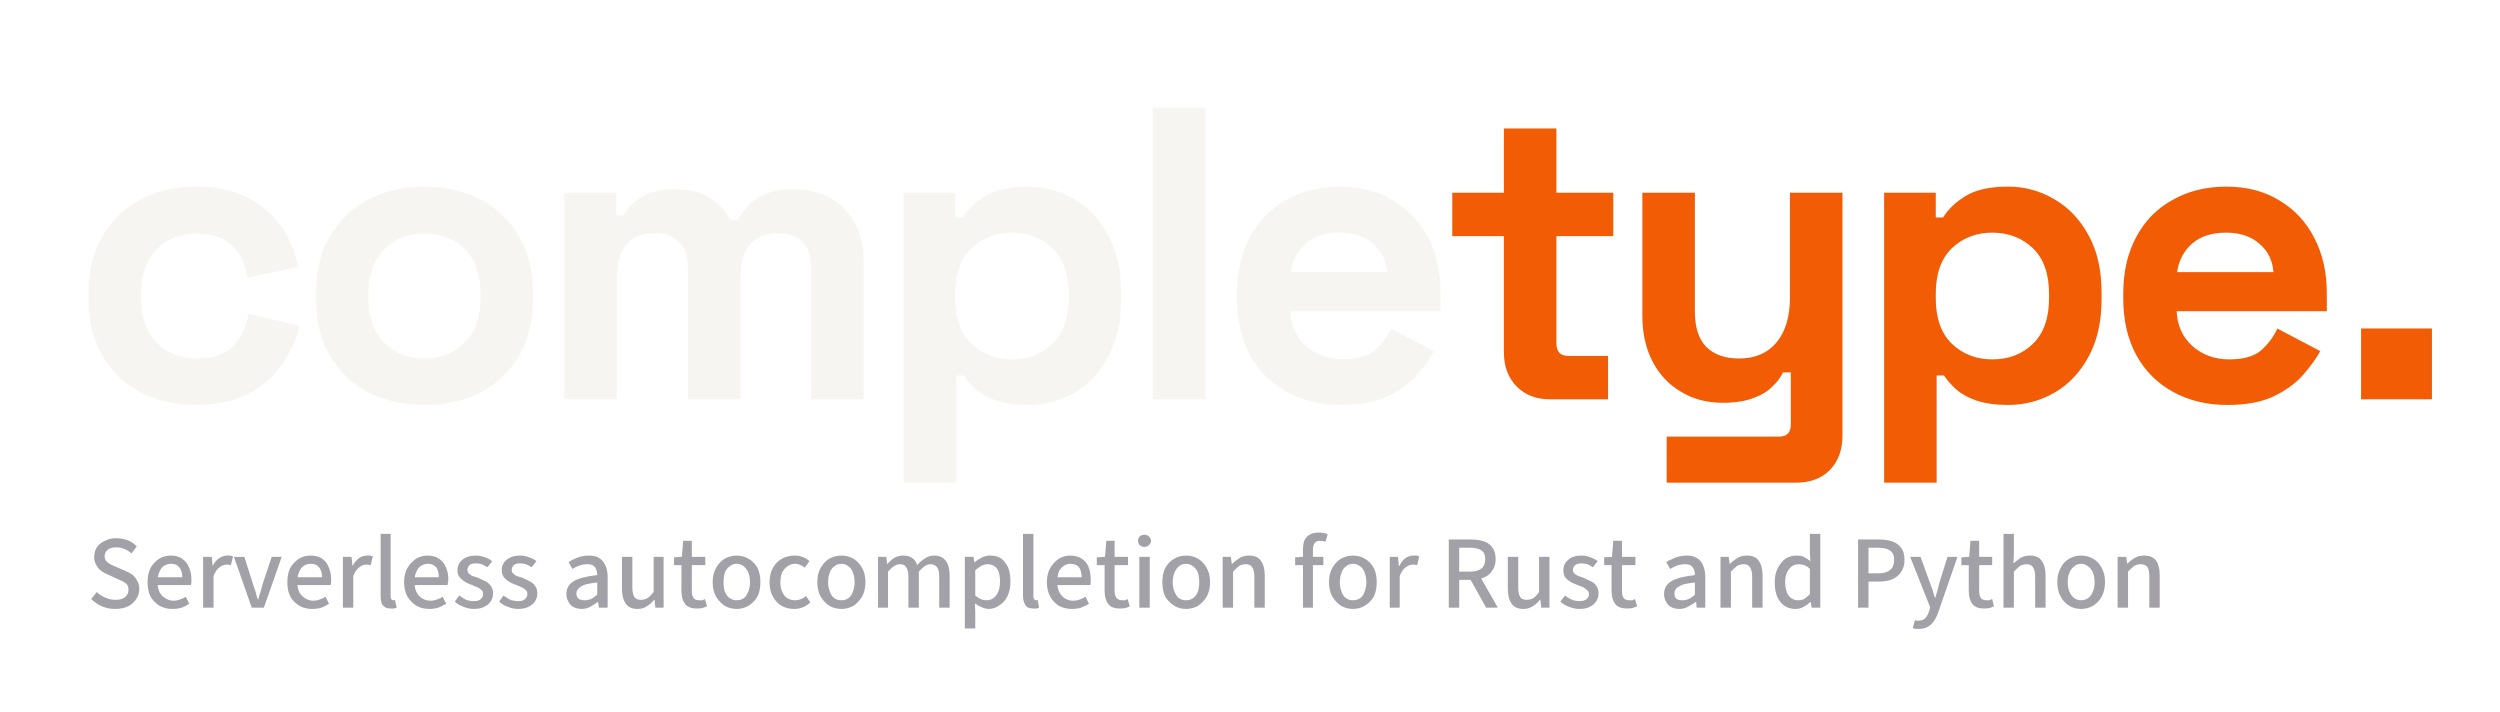
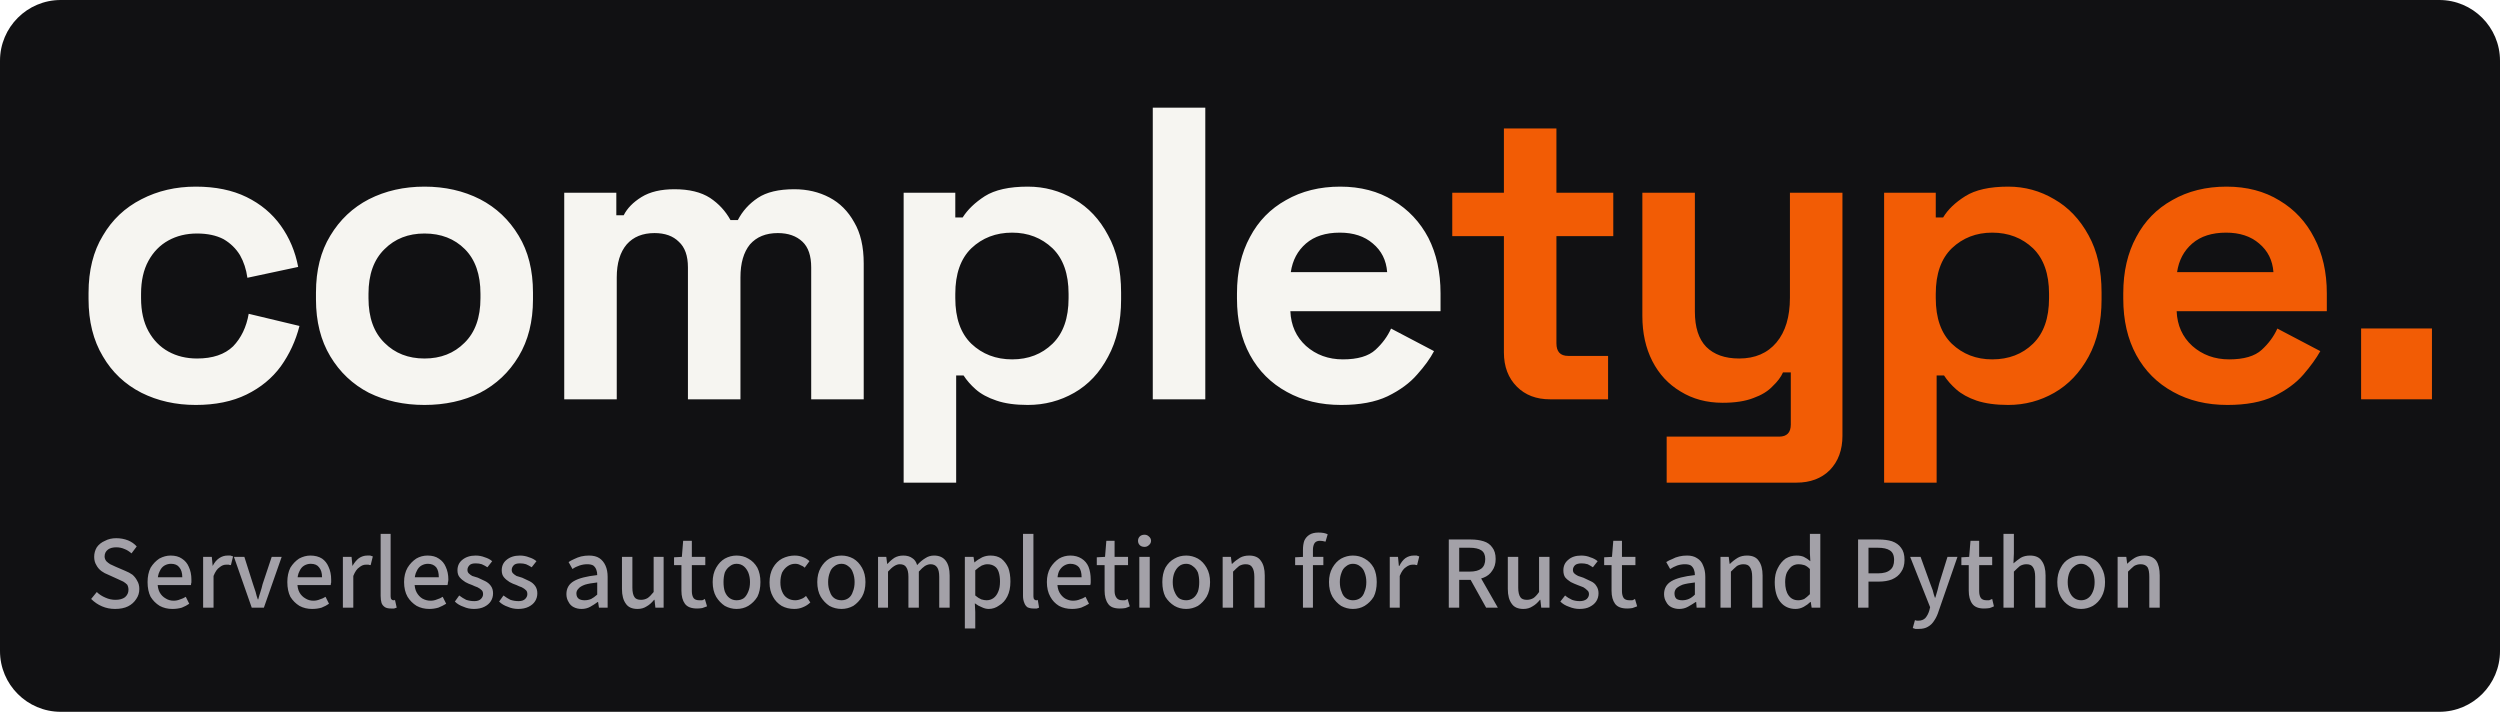
<svg xmlns="http://www.w3.org/2000/svg" viewBox="0 0 576 164" width="576" height="164" role="img" aria-label="completype: serverless autocompletion for rust and python">
+   <rect width="576" height="164" rx="14" fill="#111113" />
  <path d="M45.1 93.3Q38.2 93.3 32.6 90.5Q26.9 87.6 23.7 82.1Q20.4 76.6 20.4 68.9V67.5Q20.4 59.7 23.7 54.3Q26.9 48.8 32.6 45.9Q38.2 43 45.1 43Q51.9 43 56.8 45.4Q61.7 47.8 64.7 52Q67.7 56.2 68.7 61.5L57 64Q56.6 61.1 55.3 58.8Q53.9 56.5 51.5 55.1Q49 53.8 45.4 53.8Q41.7 53.8 38.8 55.4Q35.9 57 34.2 60.1Q32.5 63.2 32.5 67.7V68.7Q32.5 73.2 34.2 76.3Q35.9 79.4 38.8 81Q41.7 82.6 45.4 82.6Q50.8 82.6 53.7 79.8Q56.5 76.9 57.3 72.3L69 75.1Q67.7 80.2 64.7 84.4Q61.7 88.5 56.8 90.9Q51.9 93.3 45.1 93.3ZM97.8 93.3Q90.7 93.3 85 90.5Q79.4 87.6 76.1 82.1Q72.8 76.6 72.8 69V67.4Q72.8 59.7 76.1 54.3Q79.4 48.8 85 45.9Q90.7 43 97.8 43Q104.9 43 110.6 45.9Q116.2 48.8 119.5 54.3Q122.8 59.7 122.8 67.4V69Q122.8 76.6 119.5 82.1Q116.2 87.6 110.6 90.5Q104.9 93.3 97.8 93.3ZM97.8 82.6Q103.4 82.6 107 79Q110.7 75.4 110.7 68.7V67.7Q110.7 61 107.1 57.4Q103.5 53.8 97.8 53.8Q92.2 53.8 88.6 57.4Q84.9 61 84.9 67.7V68.7Q84.9 75.4 88.6 79Q92.2 82.6 97.8 82.6ZM130 92V44.4H142V49.6H143.7Q144.9 47.2 147.8 45.4Q150.7 43.6 155.4 43.6Q160.5 43.6 163.6 45.6Q166.6 47.6 168.3 50.7H170Q171.6 47.6 174.6 45.6Q177.6 43.6 183 43.6Q187.5 43.6 191.1 45.5Q194.7 47.4 196.8 51.2Q199 54.9 199 60.7V92H186.9V61.6Q186.9 57.6 184.9 55.7Q182.8 53.7 179.2 53.7Q175.1 53.7 172.8 56.3Q170.6 59 170.6 63.9V92H158.5V61.6Q158.5 57.6 156.4 55.7Q154.4 53.7 150.8 53.7Q146.7 53.7 144.4 56.3Q142.1 59 142.1 63.9V92ZM208.2 111.2V44.4H220.1V50.1H221.8Q223.5 47.4 226.9 45.2Q230.4 43 236.8 43Q242.6 43 247.5 45.9Q252.4 48.7 255.3 54.2Q258.3 59.6 258.3 67.4V69Q258.3 76.7 255.3 82.2Q252.4 87.7 247.5 90.5Q242.6 93.3 236.8 93.3Q232.5 93.3 229.6 92.3Q226.6 91.3 224.8 89.7Q223.1 88.2 222 86.5H220.3V111.2ZM233.2 82.8Q238.8 82.8 242.5 79.2Q246.2 75.6 246.2 68.7V67.7Q246.2 60.8 242.5 57.2Q238.7 53.6 233.2 53.6Q227.6 53.6 223.8 57.2Q220.1 60.8 220.1 67.7V68.7Q220.1 75.6 223.8 79.2Q227.6 82.8 233.2 82.8ZM265.6 92V24.8H277.7V92ZM309 93.3Q301.9 93.3 296.5 90.3Q291 87.3 288 81.8Q285 76.3 285 68.8V67.6Q285 60.1 288 54.6Q290.9 49.1 296.3 46.1Q301.7 43 308.8 43Q315.8 43 321 46.2Q326.2 49.3 329.1 54.8Q331.9 60.3 331.9 67.6V71.7H297.3Q297.5 76.6 300.9 79.7Q304.4 82.8 309.4 82.8Q314.5 82.8 316.9 80.6Q319.3 78.4 320.5 75.7L330.4 80.9Q329.1 83.4 326.5 86.3Q324 89.2 319.7 91.3Q315.5 93.3 309 93.3ZM297.4 62.7H319.6Q319.3 58.6 316.3 56.1Q313.4 53.6 308.7 53.6Q303.8 53.6 300.9 56.1Q298 58.6 297.4 62.7Z" fill="#F6F5F1" />
  <path d="M357.1 92Q352.4 92 349.5 89.1Q346.5 86.1 346.5 81.2V54.4H334.6V44.4H346.5V29.6H358.6V44.4H371.7V54.4H358.6V79.1Q358.6 82 361.3 82H370.5V92ZM384 111.2V100.6H409.9Q412.6 100.6 412.6 97.8V85.8H410.8Q410.1 87.4 408.4 89Q406.8 90.7 404 91.7Q401.2 92.8 396.9 92.8Q391.4 92.8 387.2 90.2Q383 87.7 380.7 83.2Q378.4 78.7 378.4 72.8V44.4H390.5V71.8Q390.5 77.2 393.1 79.9Q395.8 82.6 400.7 82.6Q406.2 82.6 409.3 78.9Q412.4 75.2 412.4 68.6V44.4H424.5V100.4Q424.5 105.3 421.6 108.3Q418.7 111.2 413.9 111.2ZM434.1 111.2V44.4H446V50.1H447.7Q449.3 47.4 452.8 45.2Q456.3 43 462.7 43Q468.4 43 473.3 45.9Q478.2 48.7 481.2 54.2Q484.2 59.6 484.2 67.4V69Q484.2 76.7 481.2 82.2Q478.2 87.7 473.3 90.5Q468.4 93.3 462.7 93.3Q458.4 93.3 455.4 92.3Q452.5 91.3 450.7 89.7Q449 88.2 447.9 86.5H446.2V111.2ZM459 82.8Q464.7 82.8 468.4 79.2Q472.1 75.6 472.1 68.7V67.7Q472.1 60.8 468.4 57.2Q464.6 53.6 459 53.6Q453.5 53.6 449.7 57.2Q446 60.8 446 67.7V68.7Q446 75.6 449.7 79.2Q453.5 82.8 459 82.8ZM513.2 93.3Q506.1 93.3 500.7 90.3Q495.2 87.3 492.2 81.8Q489.2 76.3 489.2 68.8V67.6Q489.2 60.1 492.2 54.6Q495.1 49.1 500.5 46.1Q505.9 43 513 43Q520 43 525.2 46.2Q530.4 49.3 533.2 54.8Q536.1 60.3 536.1 67.6V71.7H501.5Q501.7 76.6 505.1 79.7Q508.6 82.8 513.6 82.8Q518.7 82.8 521.1 80.6Q523.5 78.4 524.7 75.7L534.6 80.9Q533.2 83.4 530.7 86.3Q528.2 89.2 523.9 91.3Q519.7 93.3 513.2 93.3ZM501.6 62.7H523.8Q523.5 58.6 520.5 56.1Q517.6 53.6 512.9 53.6Q508 53.6 505.1 56.1Q502.2 58.6 501.6 62.7Z" fill="#F25C05" />
  <rect x="544.00" y="75.68" width="16.32" height="16.32" fill="#F25C05" />
  <path d="M26.5 140.3Q24.9 140.3 23.5 139.7Q22.1 139.1 21 138L22.3 136.4Q23.1 137.2 24.3 137.7Q25.4 138.2 26.6 138.2Q28 138.2 28.8 137.6Q29.6 136.9 29.6 135.9Q29.6 135.2 29.3 134.7Q28.9 134.3 28.4 134Q27.8 133.7 27.1 133.4L24.9 132.4Q24.1 132.1 23.4 131.6Q22.6 131 22.2 130.2Q21.7 129.4 21.7 128.3Q21.7 127.1 22.3 126.1Q23 125.1 24.2 124.6Q25.3 124 26.8 124Q28.2 124 29.5 124.5Q30.7 125 31.5 125.9L30.3 127.5Q29.5 126.8 28.7 126.5Q27.8 126.1 26.8 126.1Q25.6 126.1 24.9 126.6Q24.1 127.2 24.1 128.2Q24.1 128.8 24.5 129.3Q24.9 129.7 25.4 130Q26 130.3 26.7 130.6L28.8 131.5Q29.8 131.9 30.5 132.4Q31.2 133 31.6 133.8Q32.1 134.6 32.1 135.7Q32.1 137 31.4 138Q30.7 139.1 29.5 139.7Q28.3 140.3 26.5 140.3ZM39.7 140.3Q38.1 140.3 36.8 139.6Q35.5 138.8 34.7 137.5Q34 136.1 34 134.1Q34 132.2 34.7 130.8Q35.5 129.5 36.7 128.7Q38 128 39.3 128Q40.9 128 41.9 128.7Q43 129.4 43.5 130.6Q44.1 131.9 44.1 133.5Q44.1 133.9 44.1 134.2Q44 134.5 44 134.8H35.7V133H42Q42 131.5 41.3 130.7Q40.7 129.9 39.4 129.9Q38.6 129.9 37.9 130.3Q37.2 130.7 36.8 131.6Q36.3 132.5 36.3 134.1Q36.3 135.6 36.8 136.5Q37.3 137.4 38.2 137.9Q39 138.4 40 138.4Q40.8 138.4 41.5 138.1Q42.2 137.9 42.8 137.5L43.6 139.1Q42.9 139.6 41.9 140Q40.9 140.3 39.7 140.3ZM46.8 140V128.3H48.8L49 130.4H49Q49.6 129.2 50.5 128.6Q51.4 128 52.4 128Q52.8 128 53.1 128Q53.4 128.1 53.7 128.2L53.2 130.2Q52.9 130.2 52.7 130.1Q52.4 130.1 52.1 130.1Q51.3 130.1 50.6 130.7Q49.8 131.2 49.2 132.7V140ZM58 140 53.9 128.3H56.3L58.3 134.6Q58.6 135.5 58.9 136.4Q59.1 137.3 59.4 138.1H59.5Q59.7 137.3 60 136.4Q60.3 135.5 60.5 134.6L62.6 128.3H64.9L60.8 140ZM71.9 140.3Q70.3 140.3 69 139.6Q67.7 138.8 66.9 137.5Q66.2 136.1 66.2 134.1Q66.2 132.2 66.9 130.8Q67.7 129.5 68.9 128.7Q70.2 128 71.5 128Q73.1 128 74.2 128.7Q75.2 129.4 75.7 130.6Q76.3 131.9 76.3 133.5Q76.3 133.9 76.3 134.2Q76.2 134.5 76.2 134.8H67.9V133H74.2Q74.2 131.5 73.5 130.7Q72.9 129.9 71.6 129.9Q70.8 129.9 70.1 130.3Q69.4 130.7 69 131.6Q68.5 132.5 68.5 134.1Q68.5 135.6 69 136.5Q69.5 137.4 70.4 137.9Q71.2 138.4 72.2 138.4Q73 138.4 73.7 138.1Q74.4 137.9 75 137.5L75.8 139.1Q75.1 139.6 74.1 140Q73.1 140.3 71.9 140.3ZM79 140V128.3H81L81.2 130.4H81.2Q81.9 129.2 82.7 128.6Q83.6 128 84.6 128Q85 128 85.3 128Q85.6 128.1 85.9 128.2L85.4 130.2Q85.1 130.2 84.9 130.1Q84.6 130.1 84.3 130.1Q83.5 130.1 82.8 130.7Q82 131.2 81.4 132.7V140ZM90.1 140.2Q89.2 140.2 88.7 139.9Q88.1 139.5 87.9 138.9Q87.7 138.2 87.7 137.3V123H90V137.4Q90 137.9 90.2 138.1Q90.4 138.3 90.6 138.3Q90.7 138.3 90.8 138.3Q90.9 138.3 91 138.2L91.4 140Q91.1 140.1 90.8 140.2Q90.5 140.2 90.1 140.2ZM98.9 140.3Q97.3 140.3 96 139.6Q94.7 138.8 93.9 137.5Q93.1 136.1 93.1 134.1Q93.1 132.2 93.9 130.8Q94.7 129.5 95.9 128.7Q97.1 128 98.5 128Q100.1 128 101.1 128.7Q102.2 129.4 102.7 130.6Q103.3 131.9 103.3 133.5Q103.3 133.9 103.2 134.2Q103.2 134.5 103.1 134.8H94.9V133H101.1Q101.1 131.5 100.5 130.7Q99.8 129.9 98.6 129.9Q97.8 129.9 97.1 130.3Q96.4 130.7 96 131.6Q95.5 132.5 95.5 134.1Q95.5 135.6 96 136.5Q96.5 137.4 97.3 137.9Q98.2 138.4 99.2 138.4Q100 138.4 100.7 138.1Q101.4 137.9 102 137.5L102.8 139.1Q102 139.6 101 140Q100 140.3 98.9 140.3ZM109.2 140.3Q107.9 140.3 106.8 139.8Q105.6 139.4 104.8 138.6L105.8 137.2Q106.6 137.8 107.4 138.2Q108.3 138.5 109.3 138.5Q110.3 138.5 110.8 138Q111.3 137.5 111.3 136.9Q111.3 136.3 111 136Q110.6 135.6 110 135.3Q109.4 135.1 108.8 134.8Q107.9 134.5 107.2 134.1Q106.4 133.6 105.9 133Q105.4 132.4 105.4 131.4Q105.4 129.9 106.5 129Q107.7 128 109.6 128Q110.7 128 111.7 128.4Q112.7 128.7 113.4 129.3L112.3 130.7Q111.7 130.3 111 130Q110.4 129.8 109.6 129.8Q108.6 129.8 108.2 130.2Q107.7 130.7 107.7 131.3Q107.7 131.8 108 132.1Q108.3 132.4 108.8 132.7Q109.4 132.9 110.1 133.1Q111 133.5 111.8 133.9Q112.6 134.3 113.1 135Q113.6 135.7 113.6 136.7Q113.6 137.7 113.1 138.5Q112.6 139.3 111.6 139.8Q110.6 140.3 109.2 140.3ZM119.4 140.3Q118.1 140.3 117 139.8Q115.8 139.4 115 138.6L116 137.2Q116.8 137.8 117.6 138.2Q118.5 138.5 119.5 138.5Q120.5 138.5 121 138Q121.5 137.5 121.5 136.9Q121.5 136.3 121.2 136Q120.8 135.6 120.2 135.3Q119.6 135.1 119 134.8Q118.1 134.5 117.4 134.1Q116.6 133.6 116.1 133Q115.6 132.4 115.6 131.4Q115.6 129.9 116.7 129Q117.9 128 119.8 128Q120.9 128 121.9 128.4Q122.9 128.7 123.6 129.3L122.5 130.7Q121.9 130.3 121.2 130Q120.6 129.8 119.8 129.8Q118.8 129.8 118.4 130.2Q117.9 130.7 117.9 131.3Q117.9 131.8 118.2 132.1Q118.5 132.4 119 132.7Q119.6 132.9 120.3 133.1Q121.2 133.5 122 133.9Q122.8 134.3 123.3 135Q123.8 135.7 123.8 136.7Q123.8 137.7 123.3 138.5Q122.8 139.3 121.8 139.8Q120.8 140.3 119.4 140.3ZM134 140.3Q133 140.3 132.2 139.9Q131.4 139.5 131 138.7Q130.5 137.9 130.5 136.9Q130.5 134.9 132.2 133.9Q133.9 132.9 137.6 132.5Q137.6 131.8 137.4 131.3Q137.2 130.7 136.7 130.3Q136.2 130 135.3 130Q134.4 130 133.5 130.3Q132.6 130.6 131.9 131.1L131 129.5Q131.6 129.1 132.3 128.8Q133.1 128.4 133.9 128.2Q134.8 128 135.7 128Q137.2 128 138.1 128.6Q139 129.2 139.5 130.3Q140 131.4 140 132.9V140H138L137.8 138.7H137.7Q136.9 139.3 136 139.8Q135.1 140.3 134 140.3ZM134.7 138.3Q135.5 138.3 136.2 138Q136.8 137.7 137.6 137V134.2Q135.8 134.4 134.8 134.7Q133.7 135.1 133.3 135.6Q132.8 136.1 132.8 136.7Q132.8 137.6 133.4 138Q133.9 138.3 134.7 138.3ZM146.9 140.3Q145 140.3 144.2 139.1Q143.3 137.9 143.3 135.7V128.3H145.7V135.4Q145.7 136.9 146.2 137.6Q146.6 138.2 147.7 138.2Q148.5 138.2 149.2 137.8Q149.8 137.4 150.6 136.4V128.3H152.9V140H151L150.8 138.2H150.7Q149.9 139.2 149 139.7Q148.1 140.3 146.9 140.3ZM160.6 140.2Q158.6 140.2 157.8 139.1Q157 138 157 136.1V130.2H155.3V128.4L157.1 128.3L157.4 124.6H159.4V128.3H162.5V130.2H159.4V136.2Q159.4 137.2 159.8 137.8Q160.2 138.3 161.1 138.3Q161.4 138.3 161.8 138.3Q162.1 138.2 162.4 138L162.9 139.7Q162.4 139.9 161.8 140.1Q161.2 140.2 160.6 140.2ZM169.7 140.3Q168.3 140.3 167 139.6Q165.8 138.8 165 137.5Q164.2 136.1 164.2 134.1Q164.2 132.2 165 130.8Q165.8 129.4 167 128.7Q168.3 128 169.7 128Q171.2 128 172.4 128.7Q173.7 129.4 174.5 130.8Q175.2 132.2 175.2 134.1Q175.2 136.1 174.5 137.5Q173.7 138.8 172.4 139.6Q171.2 140.3 169.7 140.3ZM169.7 138.3Q170.7 138.3 171.4 137.8Q172 137.3 172.4 136.3Q172.8 135.4 172.8 134.1Q172.8 132.9 172.4 131.9Q172 131 171.4 130.5Q170.7 129.9 169.7 129.9Q168.8 129.9 168.1 130.5Q167.4 131 167 131.9Q166.7 132.9 166.7 134.1Q166.7 135.4 167 136.3Q167.4 137.3 168.1 137.8Q168.8 138.3 169.7 138.3ZM183 140.3Q181.4 140.3 180.1 139.6Q178.8 138.8 178.1 137.5Q177.3 136.1 177.3 134.2Q177.3 132.2 178.1 130.8Q178.9 129.4 180.2 128.7Q181.6 128 183.1 128Q184.2 128 185.1 128.4Q185.9 128.7 186.5 129.3L185.4 130.8Q185 130.4 184.4 130.2Q183.9 129.9 183.2 129.9Q182.2 129.9 181.4 130.5Q180.7 131 180.2 131.9Q179.8 132.9 179.8 134.2Q179.8 135.4 180.2 136.3Q180.6 137.3 181.4 137.8Q182.2 138.3 183.2 138.3Q183.9 138.3 184.6 138Q185.2 137.8 185.7 137.3L186.7 138.8Q186 139.5 185 139.9Q184.1 140.3 183 140.3ZM193.9 140.3Q192.4 140.3 191.1 139.6Q189.9 138.8 189.1 137.5Q188.3 136.1 188.3 134.1Q188.3 132.2 189.1 130.8Q189.9 129.4 191.1 128.7Q192.4 128 193.9 128Q195.3 128 196.6 128.7Q197.8 129.4 198.6 130.8Q199.4 132.2 199.4 134.1Q199.4 136.1 198.6 137.5Q197.8 138.8 196.6 139.6Q195.3 140.3 193.9 140.3ZM193.9 138.3Q194.8 138.3 195.5 137.8Q196.2 137.3 196.5 136.3Q196.9 135.4 196.9 134.1Q196.9 132.9 196.5 131.9Q196.2 131 195.5 130.5Q194.8 129.9 193.9 129.9Q192.9 129.9 192.2 130.5Q191.5 131 191.2 131.9Q190.8 132.9 190.8 134.1Q190.8 135.4 191.2 136.3Q191.5 137.3 192.2 137.8Q192.9 138.3 193.9 138.3ZM202.3 140V128.3H204.2L204.4 129.9H204.5Q205.2 129.1 206.1 128.5Q207 128 208.1 128Q209.4 128 210.2 128.6Q211 129.1 211.3 130.2Q212.2 129.2 213.2 128.6Q214.1 128 215.2 128Q217 128 217.9 129.2Q218.8 130.4 218.8 132.6V140H216.4V132.9Q216.4 131.4 215.9 130.7Q215.4 130 214.4 130Q213.8 130 213.1 130.4Q212.5 130.8 211.7 131.7V140H209.3V132.9Q209.3 131.4 208.8 130.7Q208.4 130 207.3 130Q206.1 130 204.6 131.7V140ZM222.3 144.8V128.3H224.3L224.5 129.6H224.5Q225.3 128.9 226.3 128.4Q227.2 128 228.2 128Q229.7 128 230.7 128.7Q231.7 129.5 232.3 130.8Q232.8 132.1 232.8 134Q232.8 136 232.1 137.4Q231.4 138.8 230.2 139.5Q229.1 140.3 227.8 140.3Q227 140.3 226.2 139.9Q225.4 139.6 224.6 139L224.7 141V144.8ZM227.3 138.3Q228.2 138.3 228.9 137.8Q229.6 137.3 230 136.3Q230.4 135.4 230.4 134Q230.4 132.7 230.1 131.8Q229.8 130.9 229.2 130.5Q228.5 130 227.5 130Q226.9 130 226.2 130.3Q225.5 130.7 224.7 131.4V137.2Q225.4 137.8 226.1 138.1Q226.8 138.3 227.3 138.3ZM238.1 140.2Q237.3 140.2 236.7 139.9Q236.2 139.5 236 138.9Q235.7 138.2 235.7 137.3V123H238.1V137.4Q238.1 137.9 238.3 138.1Q238.5 138.3 238.7 138.3Q238.8 138.3 238.9 138.3Q239 138.3 239.1 138.2L239.4 140Q239.2 140.1 238.9 140.2Q238.6 140.2 238.1 140.2ZM247 140.3Q245.3 140.3 244 139.6Q242.7 138.8 242 137.5Q241.2 136.1 241.2 134.1Q241.2 132.2 242 130.8Q242.8 129.5 244 128.7Q245.2 128 246.6 128Q248.1 128 249.2 128.7Q250.3 129.4 250.8 130.6Q251.3 131.9 251.3 133.5Q251.3 133.9 251.3 134.2Q251.3 134.5 251.2 134.8H243V133H249.2Q249.2 131.5 248.6 130.7Q247.9 129.9 246.6 129.9Q245.9 129.9 245.2 130.3Q244.5 130.7 244 131.6Q243.6 132.5 243.6 134.1Q243.6 135.6 244.1 136.5Q244.6 137.4 245.4 137.9Q246.3 138.4 247.2 138.4Q248.1 138.4 248.8 138.1Q249.5 137.9 250.1 137.5L250.9 139.1Q250.1 139.6 249.1 140Q248.1 140.3 247 140.3ZM258 140.2Q256 140.2 255.3 139.1Q254.5 138 254.5 136.1V130.2H252.7V128.4L254.6 128.3L254.9 124.6H256.8V128.3H259.9V130.2H256.8V136.2Q256.8 137.2 257.3 137.8Q257.7 138.3 258.6 138.3Q258.9 138.3 259.2 138.3Q259.5 138.2 259.8 138L260.3 139.7Q259.9 139.9 259.3 140.1Q258.7 140.2 258 140.2ZM262.5 140V128.3H264.9V140ZM263.7 126Q263 126 262.6 125.6Q262.2 125.2 262.2 124.6Q262.2 124 262.6 123.6Q263 123.2 263.7 123.2Q264.3 123.2 264.7 123.6Q265.2 124 265.2 124.6Q265.2 125.2 264.7 125.6Q264.3 126 263.7 126ZM273.3 140.3Q271.8 140.3 270.6 139.6Q269.3 138.8 268.5 137.5Q267.8 136.1 267.8 134.1Q267.8 132.2 268.5 130.8Q269.3 129.4 270.6 128.7Q271.8 128 273.3 128Q274.7 128 276 128.7Q277.2 129.4 278 130.8Q278.8 132.2 278.8 134.1Q278.8 136.1 278 137.5Q277.2 138.8 276 139.6Q274.7 140.3 273.3 140.3ZM273.3 138.3Q274.2 138.3 274.9 137.8Q275.6 137.3 276 136.3Q276.3 135.4 276.3 134.1Q276.3 132.9 276 131.9Q275.6 131 274.9 130.5Q274.2 129.9 273.3 129.9Q272.3 129.9 271.6 130.5Q271 131 270.6 131.9Q270.2 132.9 270.2 134.1Q270.2 135.4 270.6 136.3Q271 137.3 271.6 137.8Q272.3 138.3 273.3 138.3ZM281.7 140V128.3H283.6L283.8 129.9H283.9Q284.7 129.1 285.7 128.5Q286.6 128 287.8 128Q289.7 128 290.5 129.2Q291.4 130.4 291.4 132.6V140H289V132.9Q289 131.4 288.5 130.7Q288.1 130 287 130Q286.2 130 285.5 130.4Q284.9 130.9 284.1 131.7V140ZM300.2 140V126.7Q300.2 125.5 300.5 124.6Q300.9 123.7 301.7 123.2Q302.5 122.7 303.8 122.7Q304.4 122.7 305 122.8Q305.5 122.9 305.9 123.1L305.4 124.8Q304.7 124.6 304.1 124.6Q303.3 124.6 302.9 125.1Q302.5 125.7 302.5 126.7V140ZM298.4 130.2V128.4L300.3 128.3H304.9V130.2ZM311.7 140.3Q310.3 140.3 309 139.6Q307.8 138.8 307 137.5Q306.2 136.1 306.2 134.1Q306.2 132.2 307 130.8Q307.8 129.4 309 128.7Q310.3 128 311.7 128Q313.2 128 314.4 128.7Q315.7 129.4 316.5 130.8Q317.2 132.2 317.2 134.1Q317.2 136.1 316.5 137.5Q315.7 138.8 314.4 139.6Q313.2 140.3 311.7 140.3ZM311.7 138.3Q312.7 138.3 313.4 137.8Q314.1 137.3 314.4 136.3Q314.8 135.4 314.8 134.1Q314.8 132.9 314.4 131.9Q314.1 131 313.4 130.5Q312.7 129.9 311.7 129.9Q310.8 129.9 310.1 130.5Q309.4 131 309.1 131.9Q308.7 132.9 308.7 134.1Q308.7 135.4 309.1 136.3Q309.4 137.3 310.1 137.8Q310.8 138.3 311.7 138.3ZM320.2 140V128.3H322.1L322.3 130.4H322.4Q323 129.2 323.8 128.6Q324.7 128 325.7 128Q326.1 128 326.4 128Q326.7 128.1 327 128.2L326.5 130.2Q326.2 130.2 326 130.1Q325.8 130.1 325.4 130.1Q324.7 130.1 323.9 130.7Q323.1 131.2 322.5 132.7V140ZM333.8 140V124.3H338.9Q340.5 124.3 341.8 124.7Q343.1 125.1 343.8 126.1Q344.6 127.1 344.6 128.8Q344.6 130.4 343.8 131.5Q343.1 132.6 341.8 133.1Q340.5 133.6 338.9 133.6H336.2V140ZM336.2 131.7H338.6Q340.4 131.7 341.3 131Q342.2 130.3 342.2 128.8Q342.2 127.4 341.3 126.8Q340.4 126.2 338.6 126.2H336.2ZM342.4 140 338.5 133 340.3 131.6 345.1 140ZM351 140.3Q349.1 140.3 348.3 139.1Q347.4 137.9 347.4 135.7V128.3H349.8V135.4Q349.8 136.9 350.3 137.6Q350.7 138.2 351.8 138.2Q352.6 138.2 353.3 137.8Q353.9 137.4 354.6 136.4V128.3H357V140H355.1L354.9 138.2H354.8Q354 139.2 353.1 139.7Q352.2 140.3 351 140.3ZM363.9 140.3Q362.7 140.3 361.5 139.8Q360.3 139.4 359.5 138.6L360.6 137.2Q361.3 137.8 362.2 138.2Q363 138.5 364 138.5Q365 138.5 365.6 138Q366.1 137.5 366.1 136.9Q366.1 136.3 365.7 136Q365.3 135.6 364.8 135.3Q364.2 135.1 363.5 134.8Q362.7 134.5 361.9 134.1Q361.1 133.6 360.6 133Q360.2 132.4 360.2 131.4Q360.2 129.9 361.3 129Q362.4 128 364.3 128Q365.5 128 366.4 128.4Q367.4 128.7 368.1 129.3L367 130.7Q366.4 130.3 365.8 130Q365.1 129.8 364.4 129.8Q363.4 129.8 362.9 130.2Q362.4 130.7 362.4 131.3Q362.4 131.8 362.7 132.1Q363 132.4 363.6 132.7Q364.1 132.9 364.8 133.1Q365.7 133.5 366.5 133.9Q367.4 134.3 367.8 135Q368.3 135.7 368.3 136.7Q368.3 137.7 367.8 138.5Q367.3 139.3 366.3 139.8Q365.4 140.3 363.9 140.3ZM374.9 140.2Q372.9 140.2 372.1 139.1Q371.3 138 371.3 136.1V130.2H369.6V128.4L371.4 128.3L371.7 124.6H373.7V128.3H376.8V130.2H373.7V136.2Q373.7 137.2 374.1 137.8Q374.5 138.3 375.4 138.3Q375.7 138.3 376.1 138.3Q376.4 138.2 376.7 138L377.2 139.7Q376.7 139.9 376.1 140.1Q375.5 140.2 374.9 140.2ZM386.9 140.3Q385.9 140.3 385.1 139.9Q384.3 139.5 383.9 138.7Q383.4 137.9 383.4 136.9Q383.4 134.9 385.1 133.9Q386.8 132.9 390.5 132.5Q390.5 131.8 390.3 131.3Q390.1 130.7 389.6 130.3Q389.1 130 388.2 130Q387.3 130 386.4 130.3Q385.6 130.6 384.8 131.1L383.9 129.5Q384.5 129.1 385.3 128.8Q386 128.4 386.9 128.2Q387.7 128 388.7 128Q390.1 128 391 128.6Q392 129.2 392.4 130.3Q392.9 131.4 392.9 132.9V140H390.9L390.8 138.7H390.7Q389.8 139.3 388.9 139.8Q388 140.3 386.9 140.3ZM387.6 138.3Q388.4 138.3 389.1 138Q389.8 137.7 390.5 137V134.2Q388.7 134.4 387.7 134.7Q386.7 135.1 386.2 135.6Q385.8 136.1 385.8 136.7Q385.8 137.6 386.3 138Q386.8 138.3 387.6 138.3ZM396.4 140V128.3H398.3L398.5 129.9H398.6Q399.4 129.1 400.4 128.5Q401.3 128 402.5 128Q404.4 128 405.2 129.2Q406.1 130.4 406.1 132.6V140H403.7V132.9Q403.7 131.4 403.2 130.7Q402.8 130 401.7 130Q400.9 130 400.2 130.4Q399.6 130.9 398.8 131.7V140ZM413.7 140.3Q411.5 140.3 410.2 138.7Q408.9 137.1 408.9 134.1Q408.9 132.2 409.6 130.9Q410.3 129.5 411.4 128.7Q412.6 128 413.9 128Q414.9 128 415.6 128.3Q416.4 128.7 417.1 129.3L417 127.4V123H419.4V140H417.4L417.2 138.7H417.1Q416.5 139.3 415.6 139.8Q414.7 140.3 413.7 140.3ZM414.3 138.3Q415 138.3 415.7 138Q416.3 137.6 417 136.9V131.1Q416.3 130.4 415.7 130.2Q415 130 414.4 130Q413.5 130 412.8 130.5Q412.2 131 411.7 131.9Q411.3 132.8 411.3 134.1Q411.3 136.1 412.1 137.2Q412.9 138.3 414.3 138.3ZM428.1 140V124.3H432.8Q434.6 124.3 435.9 124.7Q437.3 125.2 438 126.2Q438.8 127.2 438.8 129Q438.8 130.7 438 131.8Q437.3 132.9 435.9 133.5Q434.6 134 432.9 134H430.5V140ZM430.5 132.1H432.7Q434.6 132.1 435.5 131.3Q436.4 130.6 436.4 129Q436.4 127.4 435.4 126.8Q434.5 126.2 432.6 126.2H430.5ZM442.1 144.9Q441.7 144.9 441.3 144.9Q441 144.8 440.7 144.7L441.2 142.9Q441.4 142.9 441.6 143Q441.8 143 442 143Q443 143 443.6 142.4Q444.2 141.7 444.5 140.7L444.7 139.9L440.1 128.3H442.5L444.7 134.4Q445 135.2 445.3 136Q445.5 136.9 445.8 137.7H445.9Q446.1 136.9 446.4 136Q446.6 135.2 446.8 134.4L448.7 128.3H451L446.7 140.7Q446.3 142 445.7 142.9Q445.1 143.9 444.2 144.4Q443.4 144.9 442.1 144.9ZM457.1 140.2Q455.2 140.2 454.4 139.1Q453.6 138 453.6 136.1V130.2H451.9V128.4L453.7 128.3L454 124.6H456V128.3H459V130.2H456V136.2Q456 137.2 456.4 137.8Q456.8 138.3 457.7 138.3Q458 138.3 458.3 138.3Q458.6 138.2 459 138L459.4 139.7Q459 139.9 458.4 140.1Q457.8 140.2 457.1 140.2ZM461.6 140V123H464V127.5L463.9 129.8Q464.7 129.1 465.6 128.5Q466.5 128 467.7 128Q469.6 128 470.4 129.2Q471.3 130.4 471.3 132.6V140H468.9V132.9Q468.9 131.4 468.4 130.7Q468 130 466.9 130Q466.1 130 465.4 130.4Q464.8 130.9 464 131.7V140ZM479.5 140.3Q478 140.3 476.8 139.6Q475.5 138.8 474.8 137.5Q474 136.1 474 134.1Q474 132.2 474.8 130.8Q475.5 129.4 476.8 128.7Q478 128 479.5 128Q480.9 128 482.2 128.7Q483.5 129.4 484.2 130.8Q485 132.2 485 134.1Q485 136.1 484.2 137.5Q483.5 138.8 482.2 139.6Q480.9 140.3 479.5 140.3ZM479.5 138.3Q480.4 138.3 481.1 137.8Q481.8 137.3 482.2 136.3Q482.6 135.4 482.6 134.1Q482.6 132.9 482.2 131.9Q481.8 131 481.1 130.5Q480.4 129.9 479.5 129.9Q478.6 129.9 477.9 130.5Q477.2 131 476.8 131.9Q476.4 132.9 476.4 134.1Q476.4 135.4 476.8 136.3Q477.2 137.3 477.9 137.8Q478.6 138.3 479.5 138.3ZM487.9 140V128.3H489.9L490.1 129.9H490.1Q490.9 129.1 491.9 128.5Q492.8 128 494 128Q495.9 128 496.8 129.2Q497.6 130.4 497.6 132.6V140H495.2V132.9Q495.2 131.4 494.8 130.7Q494.3 130 493.2 130Q492.4 130 491.7 130.4Q491.1 130.9 490.3 131.7V140Z" fill="#A3A1A8" />
</svg>
